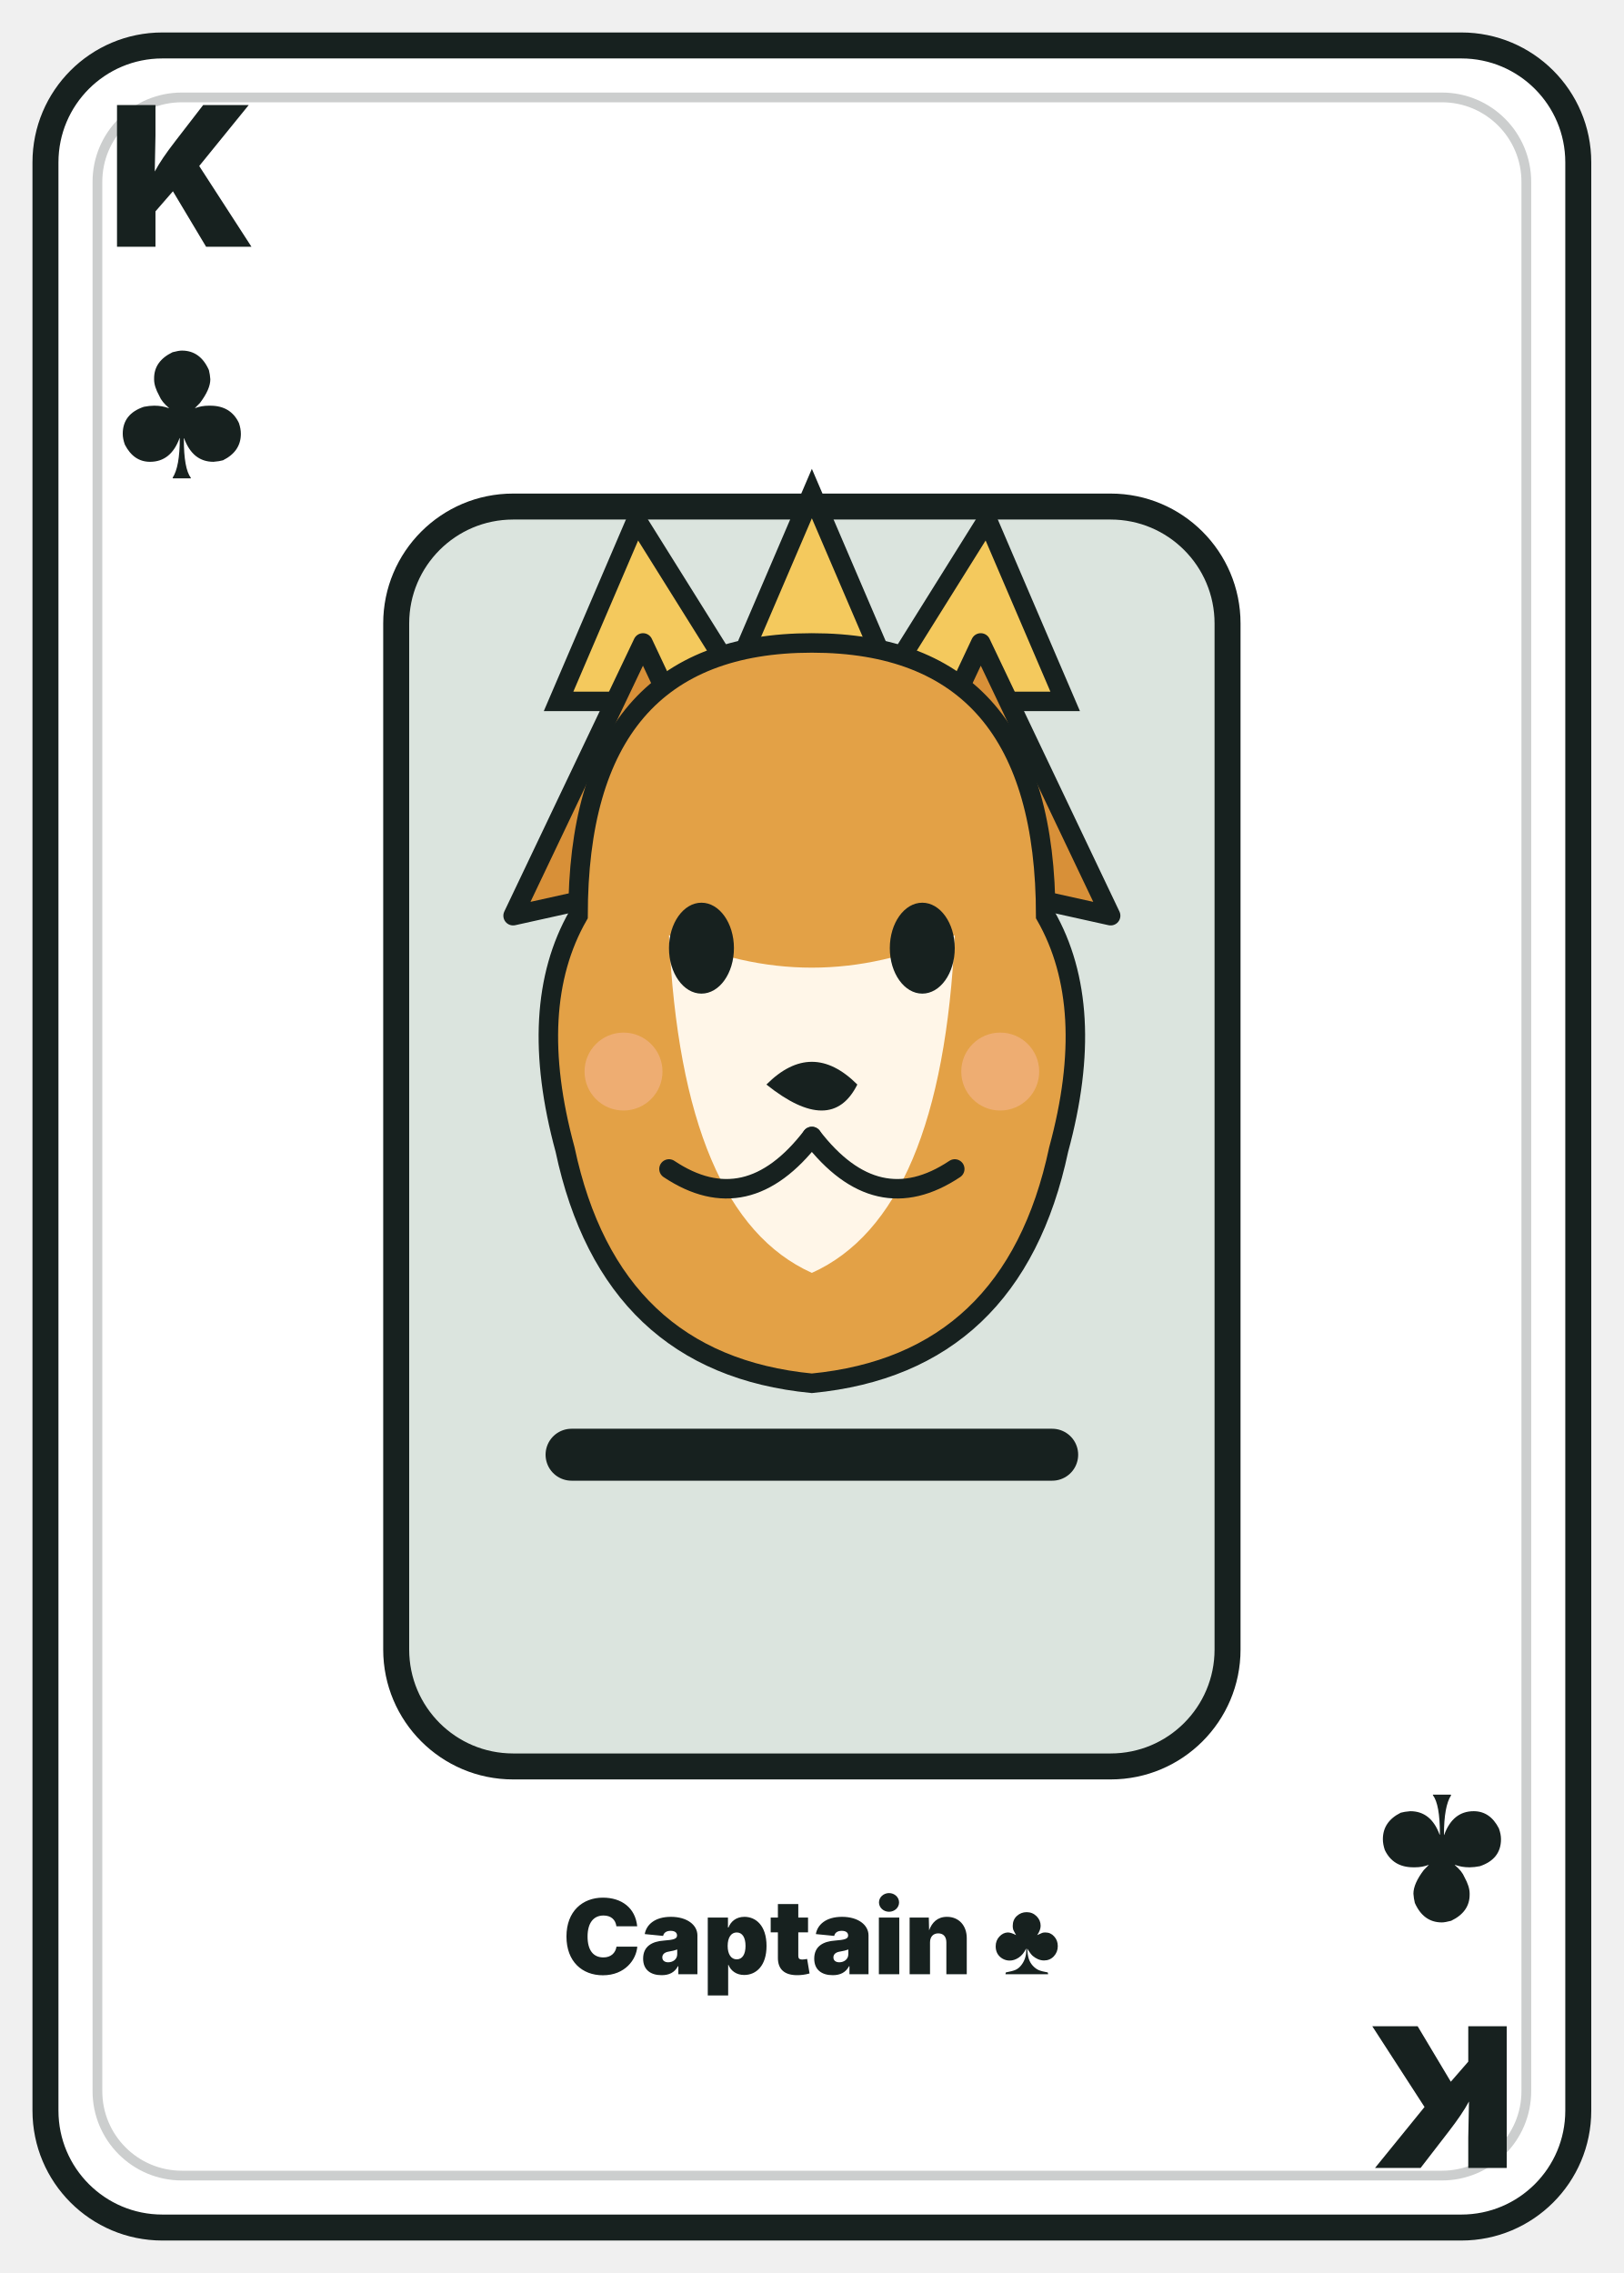
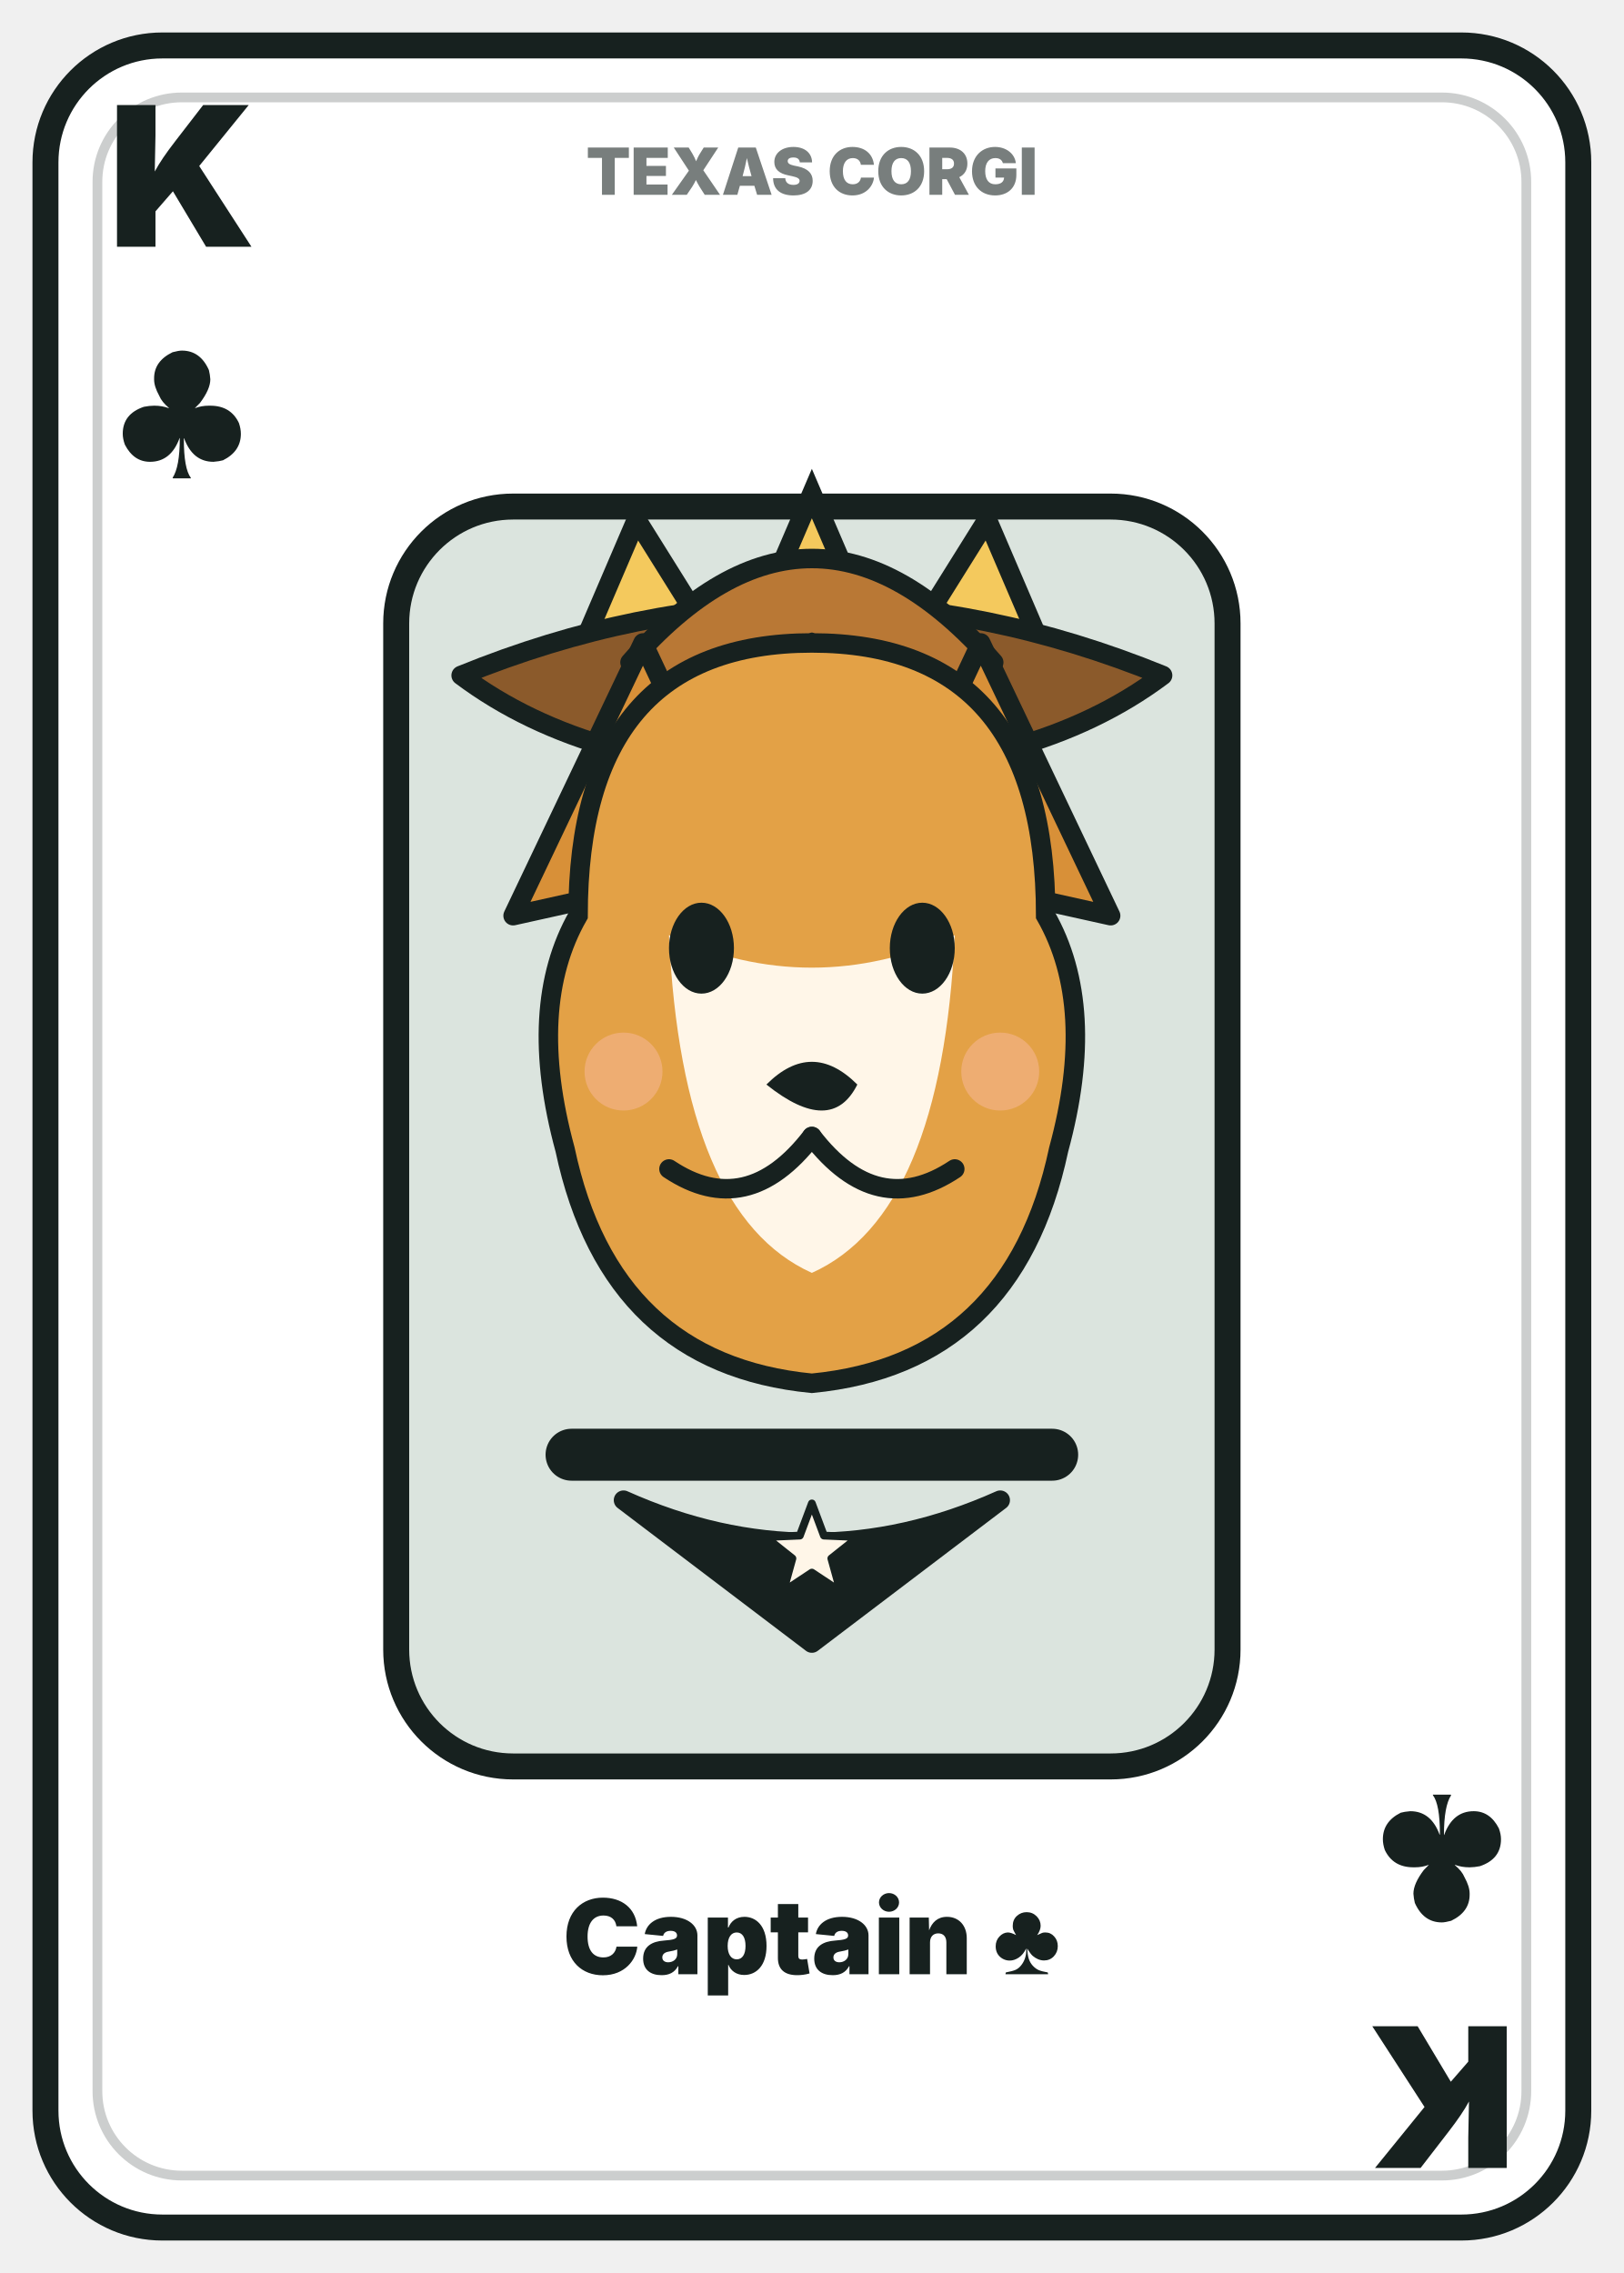
<svg xmlns="http://www.w3.org/2000/svg" width="250" height="350" viewBox="0 0 250 350" role="img" aria-labelledby="title desc">
  <rect x="7" y="7" width="236" height="336" rx="18" fill="#ffffff" stroke="#17211f" stroke-width="4" />
  <rect x="15" y="15" width="220" height="320" rx="13" fill="none" stroke="#17211f" stroke-width="1.5" opacity=".22" />
+   <text x="125" y="30" text-anchor="middle" font-family="Inter, Arial, sans-serif" font-size="10" font-weight="900" fill="#17211f" opacity=".58">TEXAS CORGI</text>
  <g>
    <text x="28" y="38" text-anchor="middle" font-family="Inter, Arial, sans-serif" font-size="30" font-weight="900" fill="#17211f">K</text>
    <text x="28" y="66" text-anchor="middle" dominant-baseline="middle" font-family="Georgia, serif" font-size="27" font-weight="900" fill="#17211f" opacity="1">♣</text>
  </g>
  <g transform="rotate(180 125 175)">
    <text x="28" y="38" text-anchor="middle" font-family="Inter, Arial, sans-serif" font-size="30" font-weight="900" fill="#17211f">K</text>
    <text x="28" y="66" text-anchor="middle" dominant-baseline="middle" font-family="Georgia, serif" font-size="27" font-weight="900" fill="#17211f" opacity="1">♣</text>
  </g>
  <g>
    <rect x="61" y="78" width="128" height="194" rx="18" fill="#dbe4de" stroke="#17211f" stroke-width="4" />
    <path d="M 86 108 L 98 80 L 113 104 L 125 76 L 137 104 L 152 80 L 164 108 Z" fill="#f4c95d" stroke="#17211f" stroke-width="3" />
    <path d="M 88 224 h74" stroke="#17211f" stroke-width="8" stroke-linecap="round" />
    <g transform="translate(125 163) scale(1)">
+       <path d="M -54 -59 q 54 -22 108 0 q -20 15 -54 15 t -54 -15z" fill="#8b5a2b" stroke="#17211f" stroke-width="3" stroke-linejoin="round" />
+       <path d="M -28 -61 q 28 -32 56 0 l -7 20 h -42z" fill="#b97835" stroke="#17211f" stroke-width="3" stroke-linejoin="round" />
+       <polygon points="4.286263797015736e-16,-65 1.728,-60.379 6.657,-60.163 2.796,-57.091 4.114,-52.337 1.8002307947466092e-16,-55.06 -4.114,-52.337 -2.796,-57.091 -6.657,-60.163 -1.728,-60.379" fill="#fff6e8" stroke="#17211f" stroke-width="1.2" stroke-linejoin="round" />
      <path d="M -46 -22 L -26 -64 L -10 -30 Z" fill="#d89038" stroke="#17211f" stroke-width="3" stroke-linejoin="round" />
      <path d="M 46 -22 L 26 -64 L 10 -30 Z" fill="#d89038" stroke="#17211f" stroke-width="3" stroke-linejoin="round" />
      <path d="M -36 -22 q 0 -42 36 -42 t 36 42 q 8 14 2 36 q -7 33 -38 36 q -31 -3 -38 -36 q -6 -22 2 -36z" fill="#e3a146" stroke="#17211f" stroke-width="3" />
      <path d="M -22 -19 q 22 10 44 0 q -2 43 -22 52 q -20 -9 -22 -52z" fill="#fff6e8" />
      <ellipse cx="-17" cy="-17" rx="5" ry="7" fill="#17211f" />
      <ellipse cx="17" cy="-17" rx="5" ry="7" fill="#17211f" />
      <path d="M -7 4 q 7 -7 14 0 q -4 8 -14 0z" fill="#17211f" />
      <path d="M 0 12 q -10 13 -22 5" fill="none" stroke="#17211f" stroke-width="3" stroke-linecap="round" />
      <path d="M 0 12 q 10 13 22 5" fill="none" stroke="#17211f" stroke-width="3" stroke-linecap="round" />
      <path d="M 117 194 q 8 14 16 0" fill="#e86f7a" stroke="#17211f" stroke-width="2" stroke-linecap="round" />
      <circle cx="-29" cy="2" r="6" fill="#f3b283" opacity=".72" />
      <circle cx="29" cy="2" r="6" fill="#f3b283" opacity=".72" />
    </g>
+     <path d="M 96 231 L 125 253 L 154 231 q -29 13 -58 0z" fill="#17211f" stroke="#17211f" stroke-width="3" stroke-linejoin="round" />
+     <polygon points="125,231.5 126.852,236.452 132.133,236.682 127.996,239.973 129.408,245.068 125,242.15 120.592,245.068 122.004,239.973 117.867,236.682 123.148,236.452" fill="#fff6e8" stroke="#17211f" stroke-width="1.2" stroke-linejoin="round" />
    <text x="125" y="304" text-anchor="middle" font-family="Inter, Arial, sans-serif" font-size="16" font-weight="900" fill="#17211f">Captain ♣</text>
  </g>
</svg>
